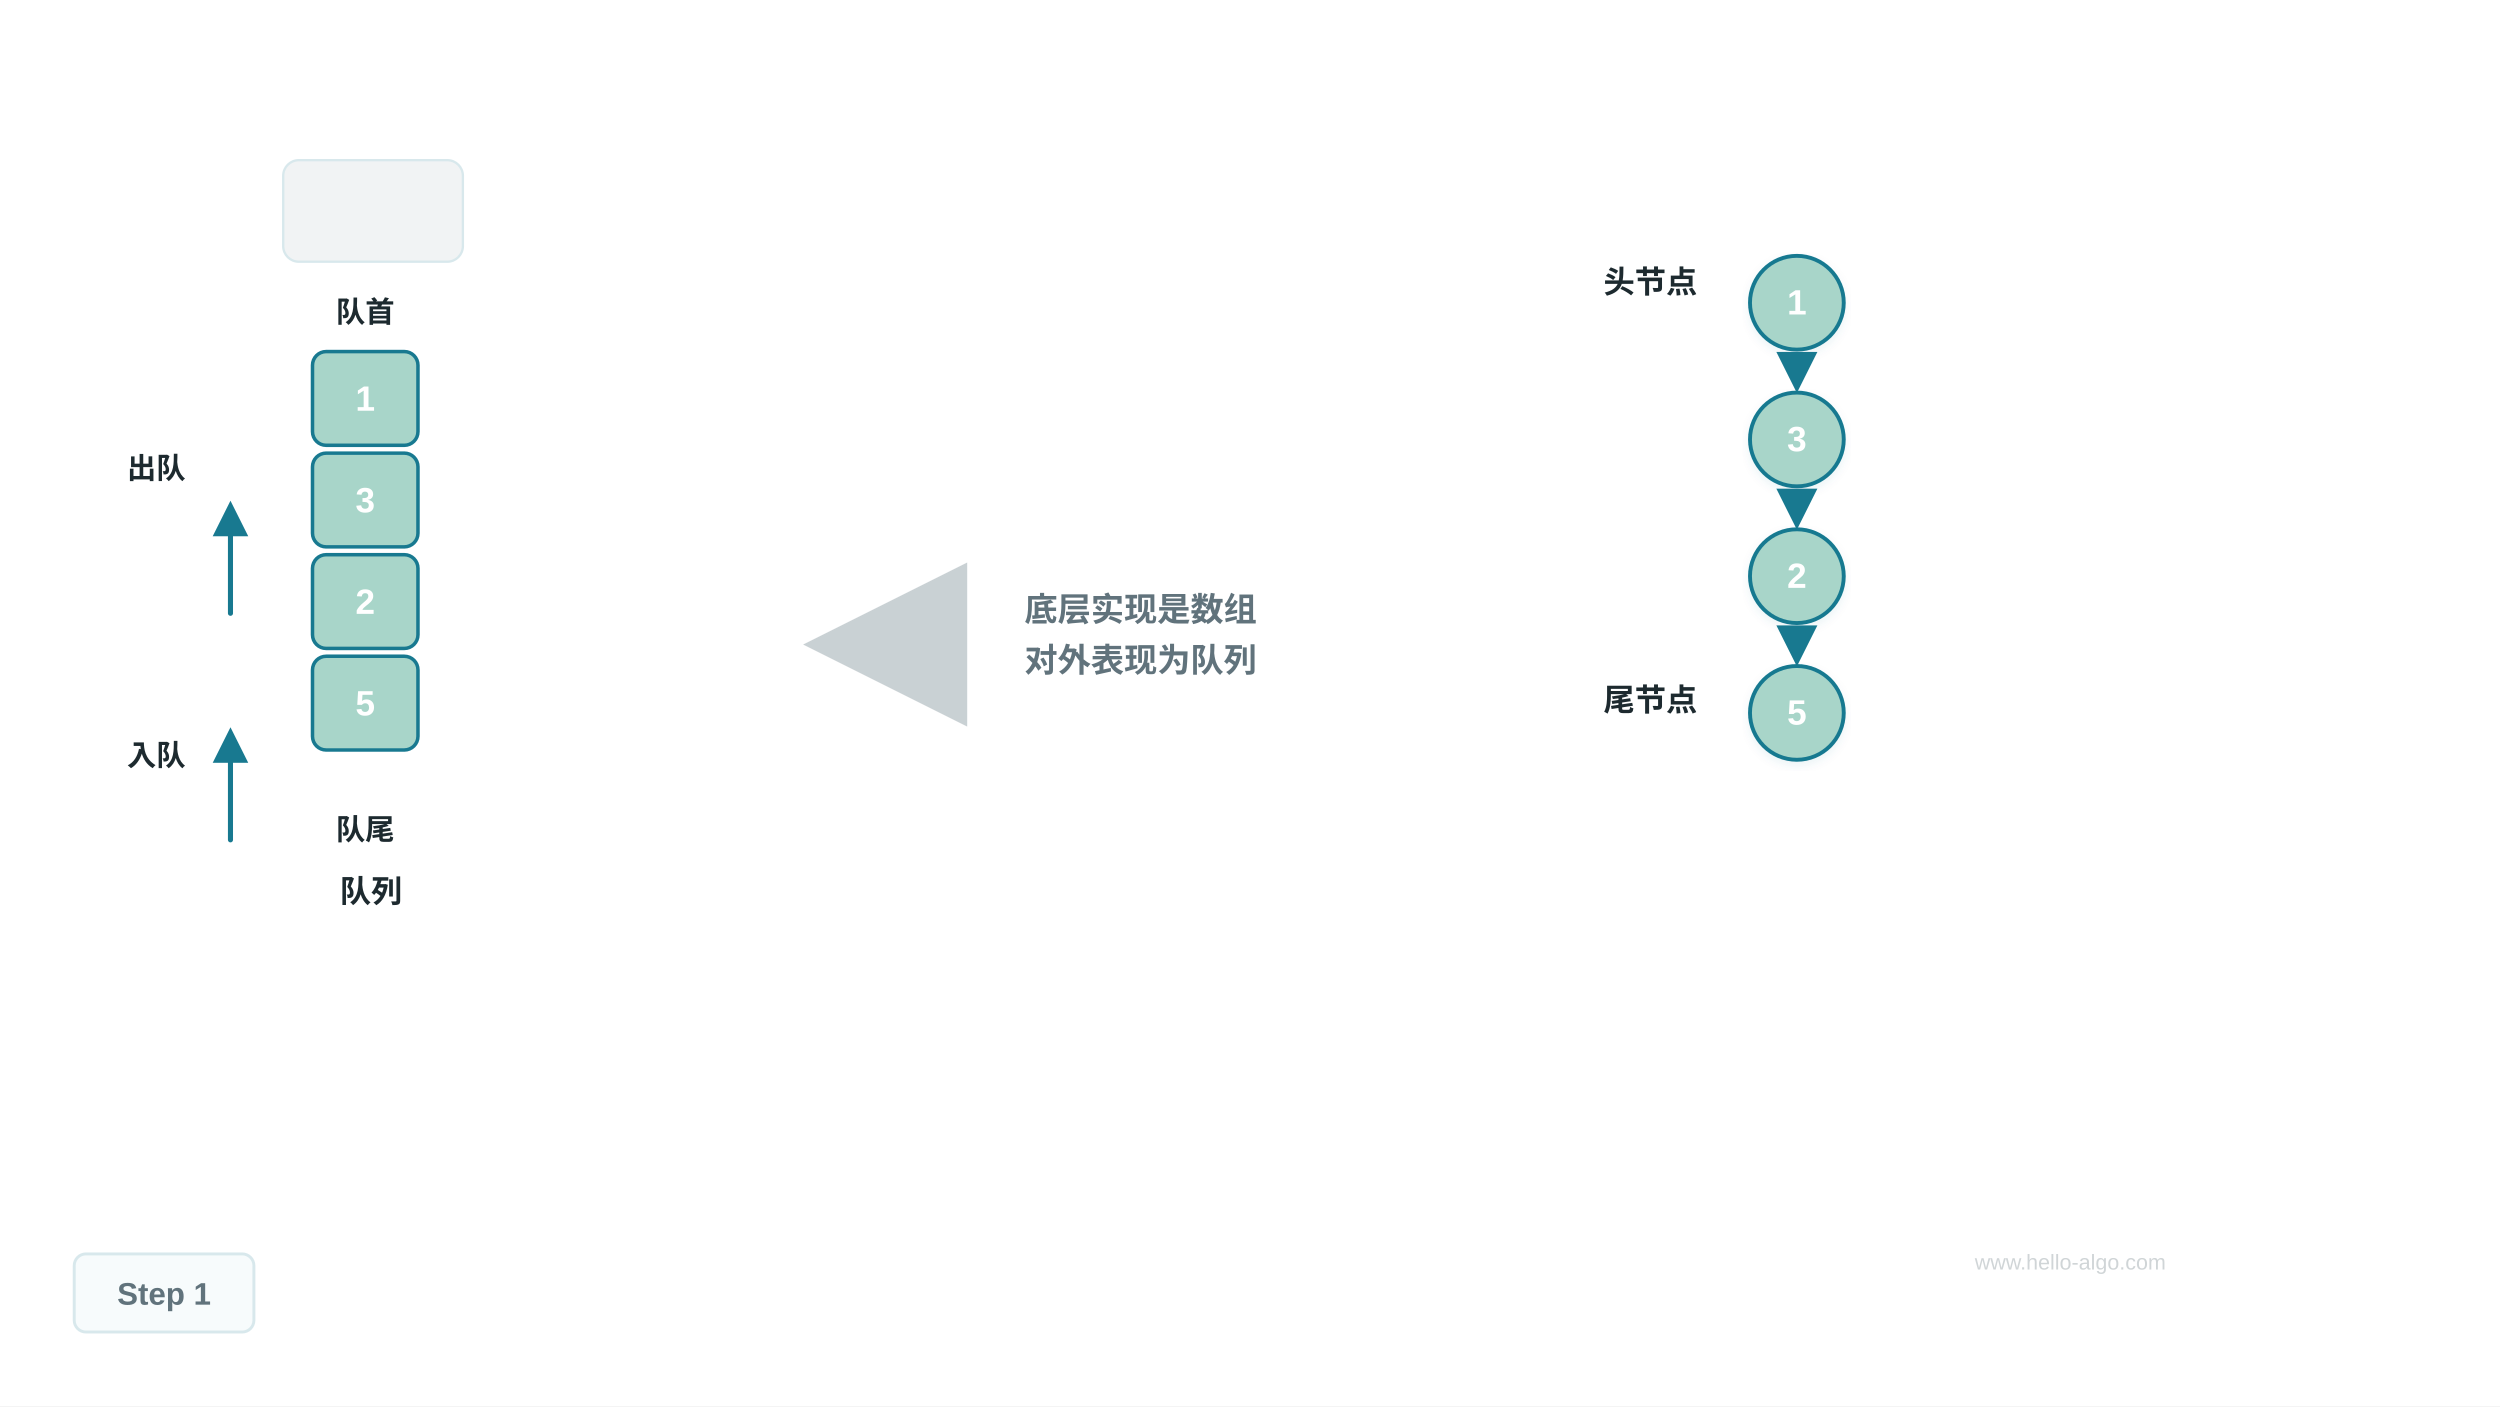
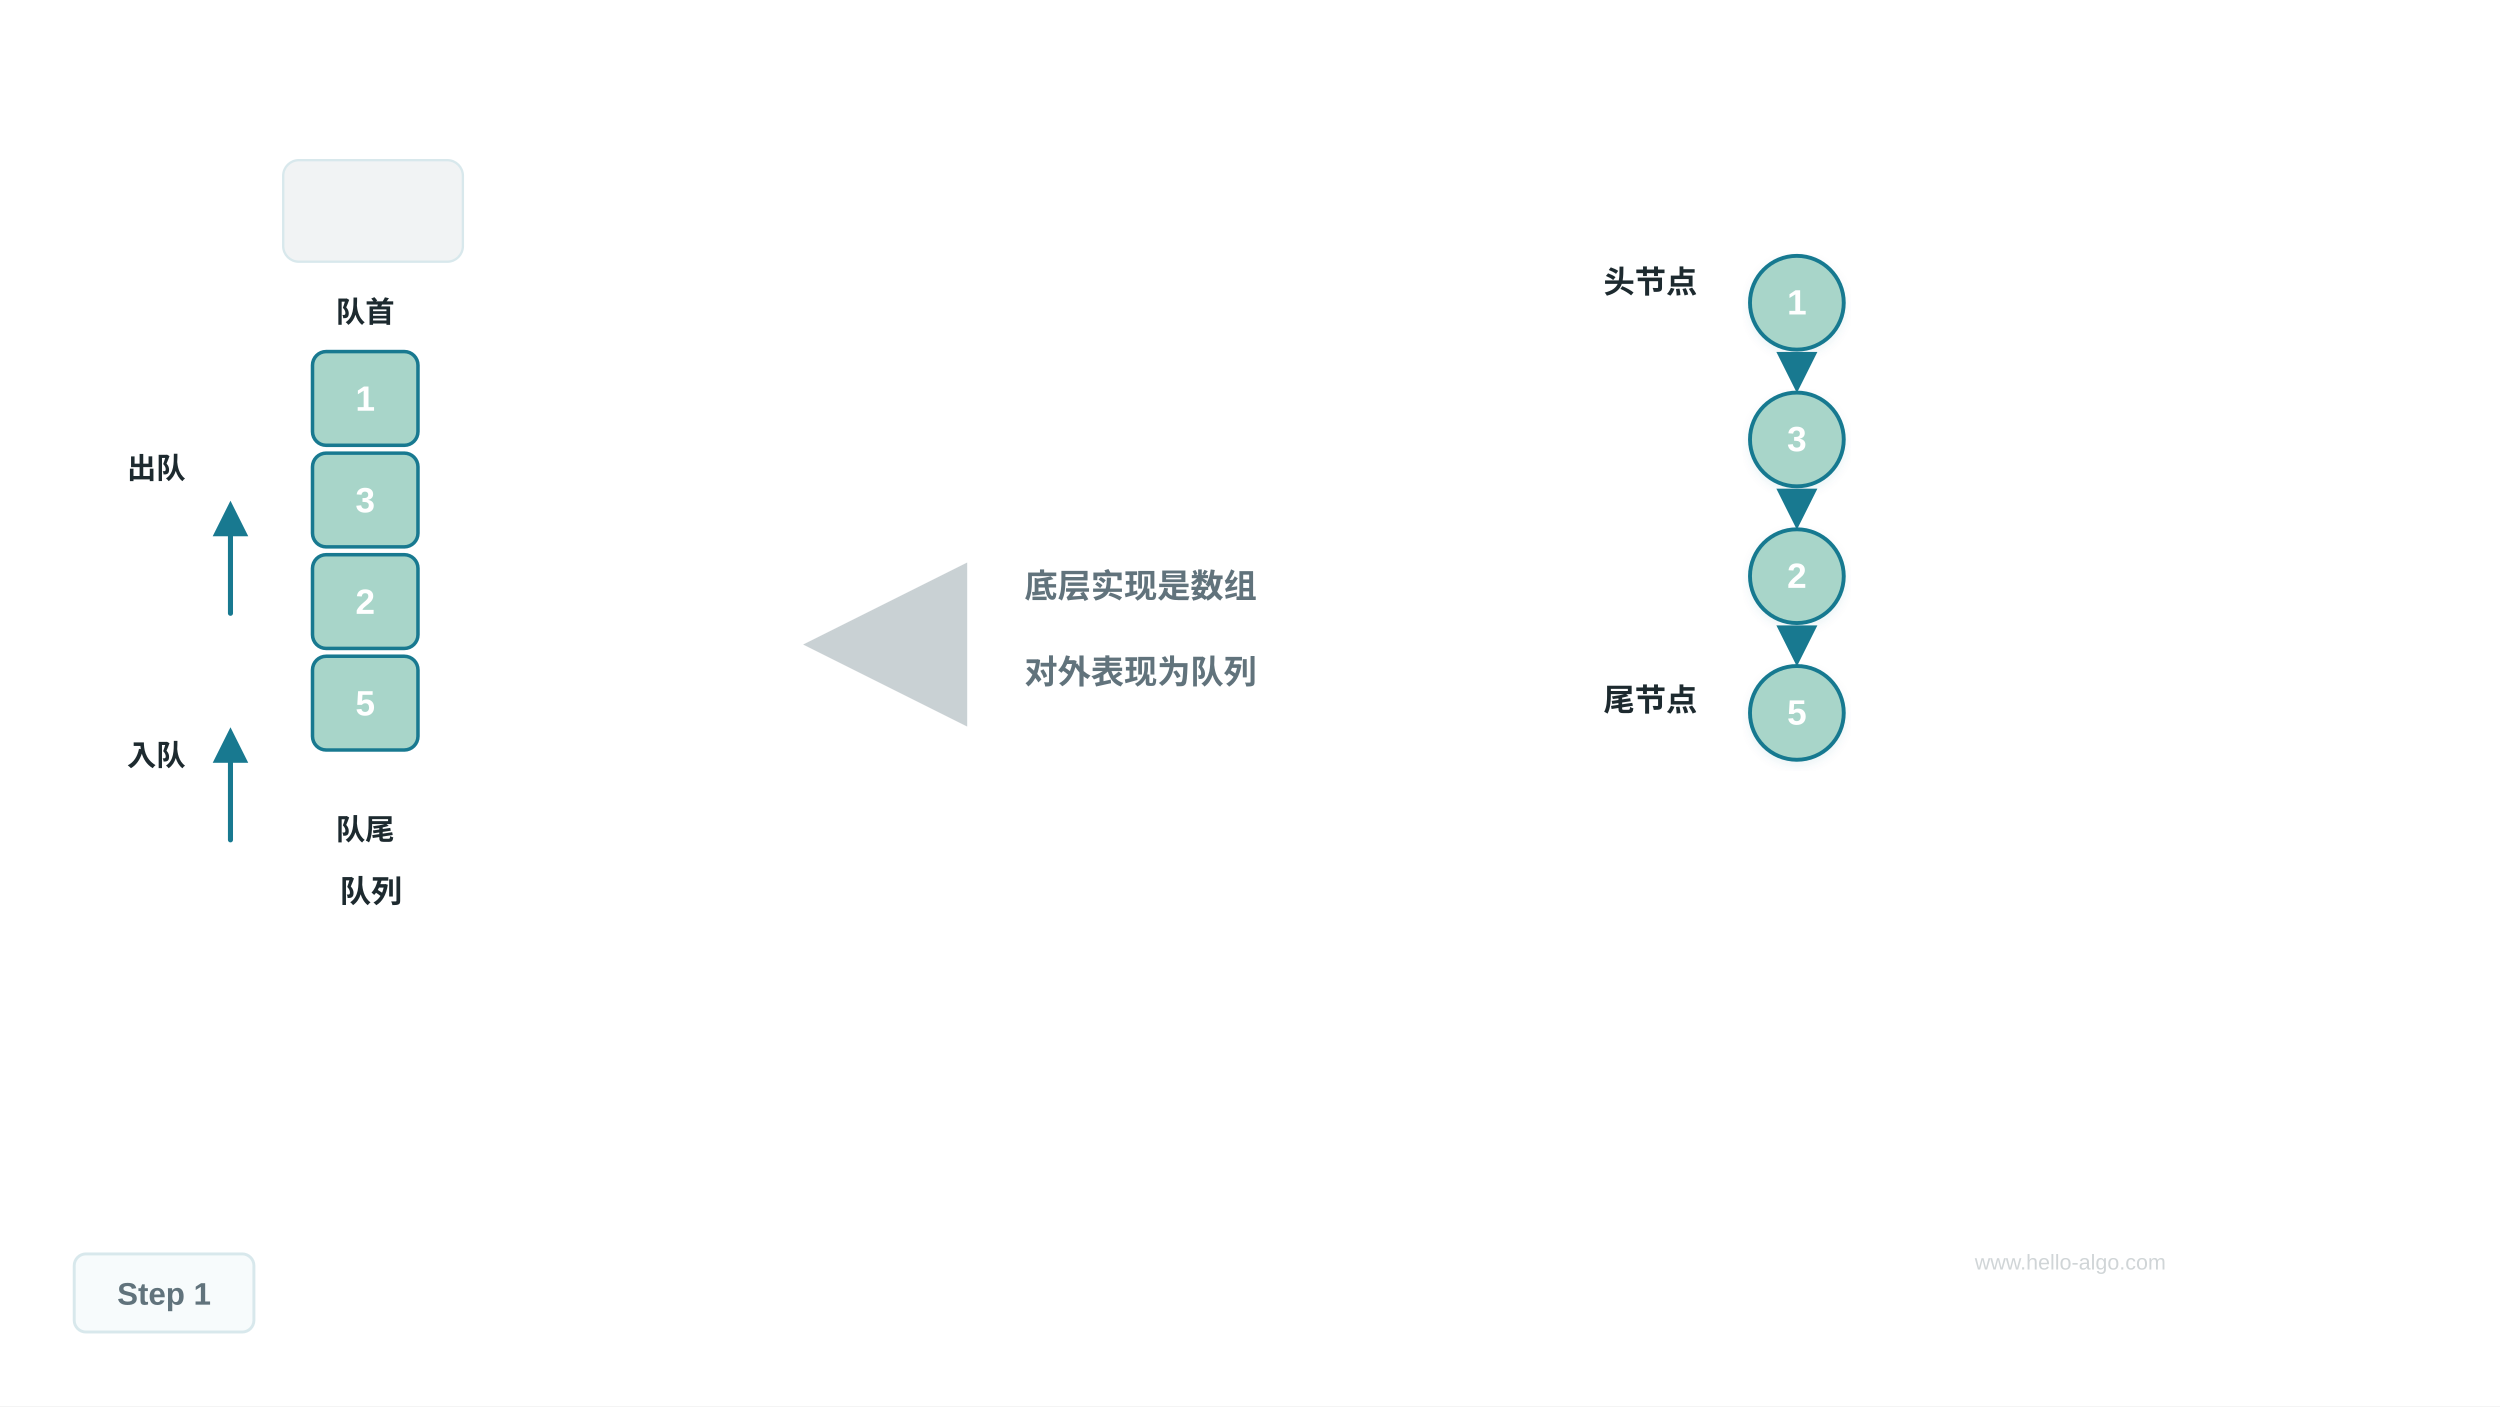
<svg xmlns="http://www.w3.org/2000/svg" viewBox="0 0 1280 720" role="img" aria-label="linkedlist queue step 1">
  <defs>
    <filter id="sh" x="-8%" y="-8%" width="116%" height="120%">
      <feDropShadow dx="0" dy="2" stdDeviation="2.5" flood-color="#187990" flood-opacity=".08" />
    </filter>
    <marker id="arrow" viewBox="0 0 10 10" refX="8" refY="5" markerWidth="7" markerHeight="7" orient="auto-start-reverse">
      <path d="M0,0 L10,5 L0,10 Z" fill="#b7c1c5" />
    </marker>
    <marker id="arrowTeal" viewBox="0 0 10 10" refX="8" refY="5" markerWidth="7" markerHeight="7" orient="auto-start-reverse">
      <path d="M0,0 L10,5 L0,10 Z" fill="#187990" />
    </marker>
  </defs>
  <rect width="1280" height="720" fill="#fff" />
  <rect x="145" y="82" width="92" height="52" rx="8" fill="#f1f3f4" stroke="#d8e8ec" stroke-width="1.2" />
  <text x="191.0" y="113.0" text-anchor="middle" font-family="'Microsoft YaHei', 'PingFang SC', Arial, sans-serif" font-size="15" font-weight="700" fill="#1d2a2f" />
  <rect x="160" y="180" width="54" height="48" rx="7" fill="#a8d5c9" stroke="#187990" stroke-width="1.8" />
  <text x="187.0" y="210.3" text-anchor="middle" font-family="'Microsoft YaHei', 'PingFang SC', Arial, sans-serif" font-size="18" font-weight="700" fill="#fff">1</text>
  <rect x="160" y="232" width="54" height="48" rx="7" fill="#a8d5c9" stroke="#187990" stroke-width="1.8" />
  <text x="187.0" y="262.3" text-anchor="middle" font-family="'Microsoft YaHei', 'PingFang SC', Arial, sans-serif" font-size="18" font-weight="700" fill="#fff">3</text>
  <rect x="160" y="284" width="54" height="48" rx="7" fill="#a8d5c9" stroke="#187990" stroke-width="1.8" />
  <text x="187.0" y="314.3" text-anchor="middle" font-family="'Microsoft YaHei', 'PingFang SC', Arial, sans-serif" font-size="18" font-weight="700" fill="#fff">2</text>
  <rect x="160" y="336" width="54" height="48" rx="7" fill="#a8d5c9" stroke="#187990" stroke-width="1.8" />
  <text x="187.0" y="366.3" text-anchor="middle" font-family="'Microsoft YaHei', 'PingFang SC', Arial, sans-serif" font-size="18" font-weight="700" fill="#fff">5</text>
  <text x="187" y="165" text-anchor="middle" font-family="'Microsoft YaHei', 'PingFang SC', Arial, sans-serif" font-size="15" font-weight="700" fill="#1d2a2f">队首</text>
  <text x="187" y="430" text-anchor="middle" font-family="'Microsoft YaHei', 'PingFang SC', Arial, sans-serif" font-size="15" font-weight="700" fill="#1d2a2f">队尾</text>
  <text x="80" y="245" text-anchor="middle" font-family="'Microsoft YaHei', 'PingFang SC', Arial, sans-serif" font-size="15" font-weight="700" fill="#1d2a2f">出队</text>
  <line x1="118" y1="314" x2="118" y2="260" stroke="#187990" stroke-width="2.6" stroke-linecap="round" marker-end="url(#arrowTeal)" />
  <text x="80" y="392" text-anchor="middle" font-family="'Microsoft YaHei', 'PingFang SC', Arial, sans-serif" font-size="15" font-weight="700" fill="#1d2a2f">入队</text>
  <line x1="118" y1="430" x2="118" y2="376" stroke="#187990" stroke-width="2.6" stroke-linecap="round" marker-end="url(#arrowTeal)" />
  <path d="M480 330 H428" stroke="#b7c1c5" stroke-width="12" stroke-linecap="round" marker-end="url(#arrow)" opacity=".75" />
-   <text x="584" y="318" text-anchor="middle" font-family="'Microsoft YaHei', 'PingFang SC', Arial, sans-serif" font-size="17" font-weight="700" fill="#61737c">底层实现是数组</text>
-   <text x="584" y="344" text-anchor="middle" font-family="'Microsoft YaHei', 'PingFang SC', Arial, sans-serif" font-size="17" font-weight="700" fill="#61737c">对外表现为队列</text>
+   <text x="584" y="306" text-anchor="middle" font-family="'Microsoft YaHei', 'PingFang SC', Arial, sans-serif" font-size="17" font-weight="700" fill="#61737c">底层实现是数组</text>
+   <text x="584" y="350" text-anchor="middle" font-family="'Microsoft YaHei', 'PingFang SC', Arial, sans-serif" font-size="17" font-weight="700" fill="#61737c">对外表现为队列</text>
  <text x="190" y="462" text-anchor="middle" font-family="'Microsoft YaHei', 'PingFang SC', Arial, sans-serif" font-size="16" font-weight="700" fill="#1d2a2f">队列</text>
  <rect x="38" y="642" width="92" height="40" rx="6" fill="#f7fbfc" stroke="#d8e8ec" stroke-width="1.5" />
  <text x="84" y="668" text-anchor="middle" font-family="'Microsoft YaHei', 'PingFang SC', Arial, sans-serif" font-size="16" font-weight="700" fill="#61737c">Step 1</text>
  <circle cx="920" cy="155" r="24" fill="#a8d5c9" stroke="#187990" stroke-width="2" filter="url(#sh)" />
  <text x="920" y="161" text-anchor="middle" font-family="'Microsoft YaHei', 'PingFang SC', Arial, sans-serif" font-size="18" font-weight="700" fill="#fff">1</text>
  <line x1="920" y1="183" x2="920" y2="197" stroke="#187990" stroke-width="3" stroke-linecap="round" marker-end="url(#arrowTeal)" />
  <circle cx="920" cy="225" r="24" fill="#a8d5c9" stroke="#187990" stroke-width="2" filter="url(#sh)" />
  <text x="920" y="231" text-anchor="middle" font-family="'Microsoft YaHei', 'PingFang SC', Arial, sans-serif" font-size="18" font-weight="700" fill="#fff">3</text>
  <line x1="920" y1="253" x2="920" y2="267" stroke="#187990" stroke-width="3" stroke-linecap="round" marker-end="url(#arrowTeal)" />
  <circle cx="920" cy="295" r="24" fill="#a8d5c9" stroke="#187990" stroke-width="2" filter="url(#sh)" />
  <text x="920" y="301" text-anchor="middle" font-family="'Microsoft YaHei', 'PingFang SC', Arial, sans-serif" font-size="18" font-weight="700" fill="#fff">2</text>
  <line x1="920" y1="323" x2="920" y2="337" stroke="#187990" stroke-width="3" stroke-linecap="round" marker-end="url(#arrowTeal)" />
  <circle cx="920" cy="365" r="24" fill="#a8d5c9" stroke="#187990" stroke-width="2" filter="url(#sh)" />
  <text x="920" y="371" text-anchor="middle" font-family="'Microsoft YaHei', 'PingFang SC', Arial, sans-serif" font-size="18" font-weight="700" fill="#fff">5</text>
  <text x="845" y="150" text-anchor="middle" font-family="'Microsoft YaHei', 'PingFang SC', Arial, sans-serif" font-size="16" font-weight="700" fill="#1d2a2f">头节点</text>
  <text x="845" y="364" text-anchor="middle" font-family="'Microsoft YaHei', 'PingFang SC', Arial, sans-serif" font-size="16" font-weight="700" fill="#1d2a2f">尾节点</text>
  <text x="1060" y="650" text-anchor="middle" font-family="'Microsoft YaHei', 'PingFang SC', Arial, sans-serif" font-size="11" font-weight="500" fill="#d0d5d7">www.hello-algo.com</text>
</svg>
